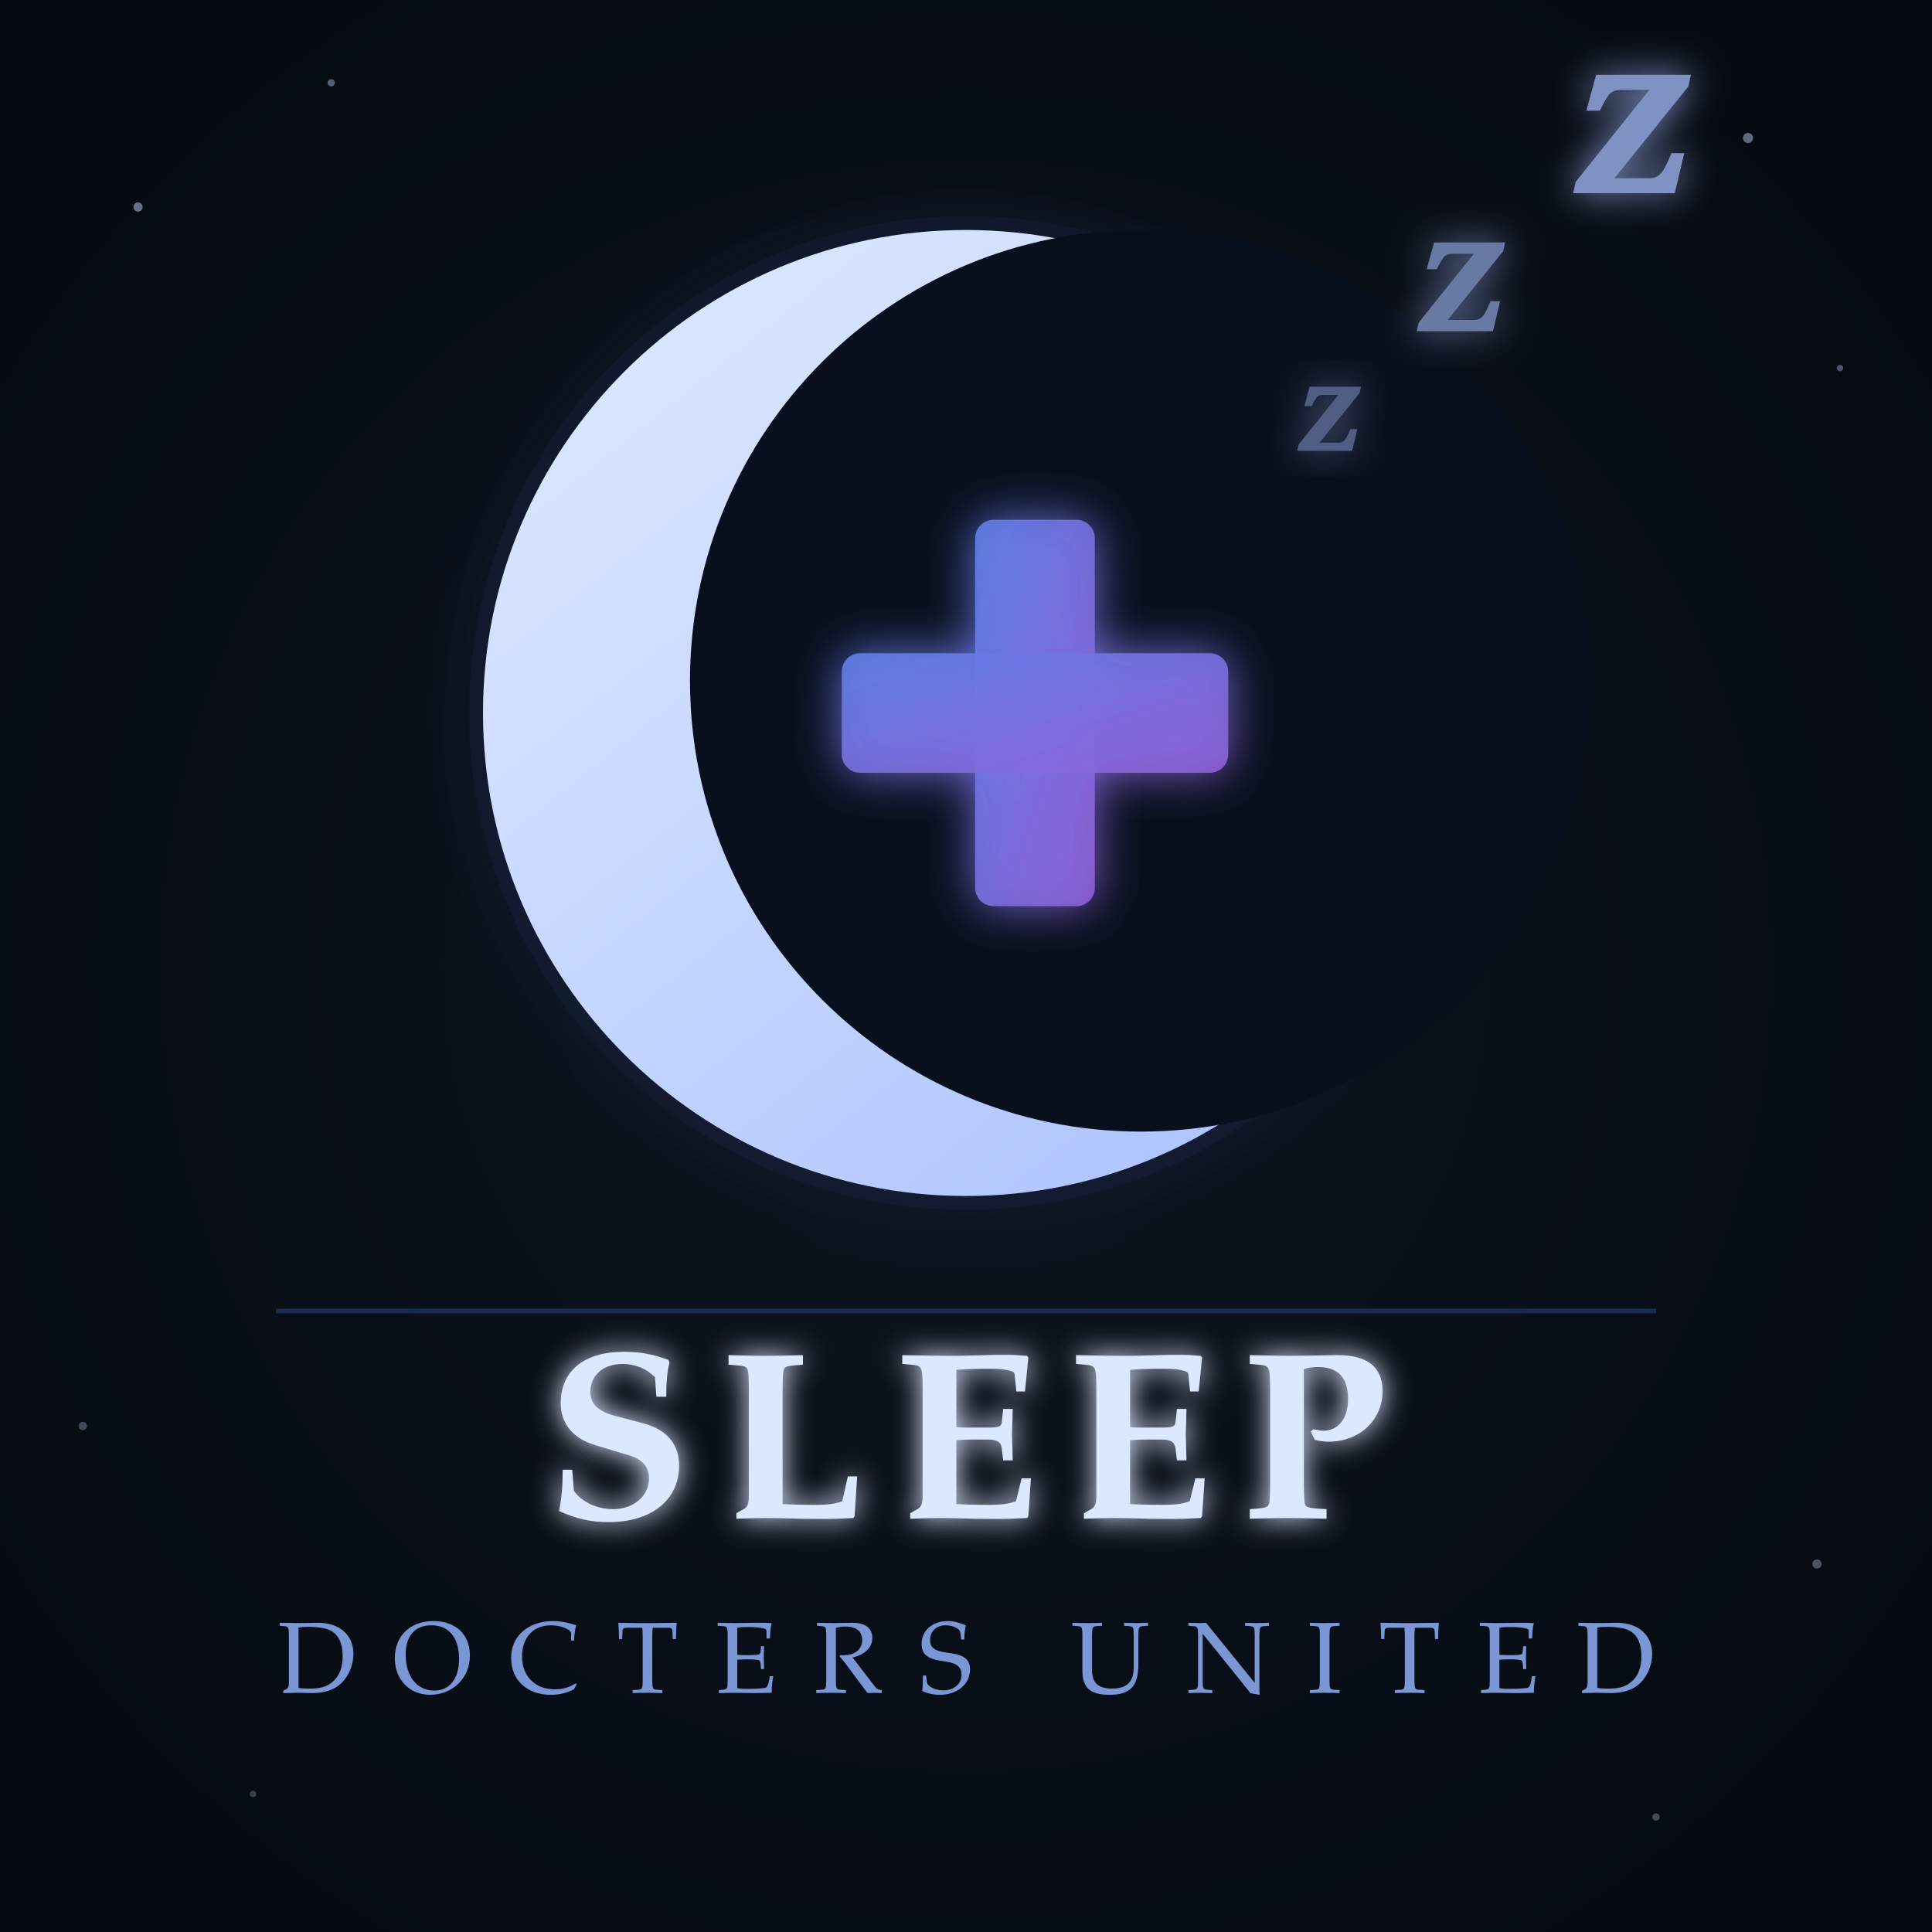
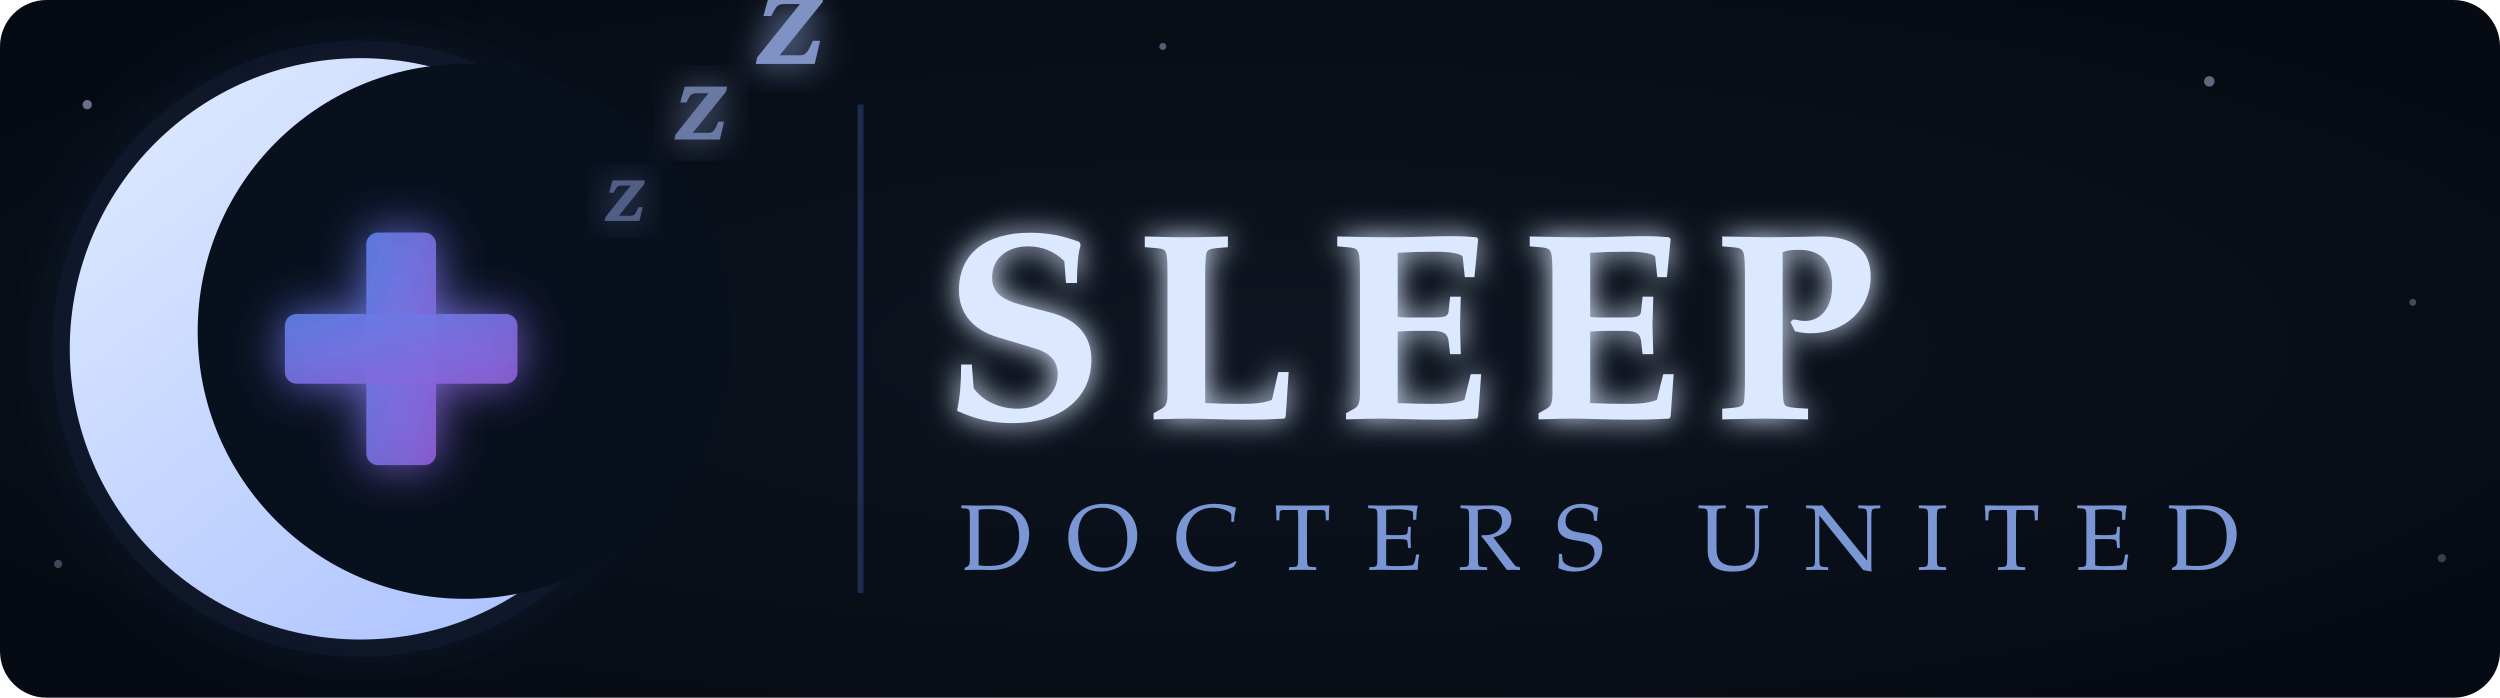
- <svg xmlns="http://www.w3.org/2000/svg" viewBox="0 0 420 420">
+ <svg xmlns="http://www.w3.org/2000/svg" viewBox="0 0 430 120">
  <defs>
-     <radialGradient id="bg" cx="50%" cy="50%" r="60%">
+     <radialGradient id="hbg" cx="50%" cy="50%" r="60%">
      <stop offset="0%" stop-color="#0e1520" />
      <stop offset="100%" stop-color="#060b13" />
    </radialGradient>
-     <linearGradient id="moonGrad" x1="20%" y1="0%" x2="100%" y2="100%">
+     <linearGradient id="hmoonGrad" x1="20%" y1="0%" x2="100%" y2="100%">
      <stop offset="0%" stop-color="#dce8ff" />
      <stop offset="100%" stop-color="#a8bfff" />
    </linearGradient>
-     <linearGradient id="crossGrad" x1="0%" y1="0%" x2="100%" y2="100%">
+     <linearGradient id="hcrossGrad" x1="0%" y1="0%" x2="100%" y2="100%">
      <stop offset="0%" stop-color="#6080e8" />
      <stop offset="100%" stop-color="#9060d8" />
    </linearGradient>
-     <filter id="moonGlow" x="-20%" y="-20%" width="140%" height="140%">
-       <feGaussianBlur stdDeviation="7" result="blur" />
+     <filter id="hmoonGlow" x="-20%" y="-20%" width="140%" height="140%">
+       <feGaussianBlur stdDeviation="5" result="blur" />
      <feMerge>
        <feMergeNode in="blur" />
        <feMergeNode in="SourceGraphic" />
      </feMerge>
    </filter>
-     <filter id="textGlow" x="-30%" y="-30%" width="160%" height="160%">
+     <filter id="htextGlow" x="-20%" y="-30%" width="140%" height="160%">
+       <feGaussianBlur stdDeviation="2.5" result="blur" />
+       <feMerge>
+         <feMergeNode in="blur" />
+         <feMergeNode in="SourceGraphic" />
+       </feMerge>
+     </filter>
+     <filter id="hzGlow" x="-40%" y="-40%" width="180%" height="180%">
      <feGaussianBlur stdDeviation="3" result="blur" />
      <feMerge>
        <feMergeNode in="blur" />
        <feMergeNode in="SourceGraphic" />
      </feMerge>
    </filter>
-     <filter id="zGlow" x="-40%" y="-40%" width="180%" height="180%">
+     <filter id="hcrossGlow" x="-40%" y="-40%" width="180%" height="180%">
      <feGaussianBlur stdDeviation="4" result="blur" />
      <feMerge>
        <feMergeNode in="blur" />
        <feMergeNode in="SourceGraphic" />
      </feMerge>
    </filter>
-     <filter id="crossGlow" x="-40%" y="-40%" width="180%" height="180%">
-       <feGaussianBlur stdDeviation="5" result="blur" />
-       <feMerge>
-         <feMergeNode in="blur" />
-         <feMergeNode in="SourceGraphic" />
-       </feMerge>
-     </filter>
-     <clipPath id="moonClip">
-       <circle cx="210" cy="155" r="105" />
+     <clipPath id="hmoonClip">
+       <circle cx="62" cy="60" r="50" />
    </clipPath>
  </defs>
-   <rect width="420" height="420" fill="url(#bg)" />
-   <circle cx="30" cy="45" r="1" fill="#c8daff" opacity="0.5" />
-   <circle cx="72" cy="18" r="0.8" fill="#c8daff" opacity="0.4" />
-   <circle cx="380" cy="30" r="1.1" fill="#c8daff" opacity="0.45" />
-   <circle cx="400" cy="80" r="0.7" fill="#c8daff" opacity="0.35" />
-   <circle cx="18" cy="310" r="0.9" fill="#c8daff" opacity="0.3" />
-   <circle cx="395" cy="340" r="1" fill="#c8daff" opacity="0.35" />
-   <circle cx="55" cy="390" r="0.7" fill="#c8daff" opacity="0.25" />
-   <circle cx="360" cy="395" r="0.8" fill="#c8daff" opacity="0.3" />
-   <circle cx="210" cy="155" r="108" fill="#1a2a50" opacity="0.35" filter="url(#moonGlow)" />
-   <circle cx="210" cy="155" r="105" fill="url(#moonGrad)" />
-   <circle cx="248" cy="148" r="98" fill="#080f1d" />
-   <g clip-path="url(#moonClip)">
-     <g transform="translate(225, 155)" filter="url(#crossGlow)">
-       <rect x="-13" y="-42" width="26" height="84" rx="4" fill="url(#crossGrad)" opacity="0.9" />
-       <rect x="-42" y="-13" width="84" height="26" rx="4" fill="url(#crossGrad)" opacity="0.9" />
+   <rect width="430" height="120" fill="url(#hbg)" rx="8" />
+   <circle cx="15" cy="18" r="0.8" fill="#c8daff" opacity="0.5" />
+   <circle cx="200" cy="8" r="0.6" fill="#c8daff" opacity="0.4" />
+   <circle cx="380" cy="14" r="0.9" fill="#c8daff" opacity="0.45" />
+   <circle cx="415" cy="52" r="0.6" fill="#c8daff" opacity="0.3" />
+   <circle cx="420" cy="96" r="0.7" fill="#c8daff" opacity="0.25" />
+   <circle cx="10" cy="97" r="0.7" fill="#c8daff" opacity="0.3" />
+   <circle cx="62" cy="60" r="53" fill="#1a2a50" opacity="0.35" filter="url(#hmoonGlow)" />
+   <circle cx="62" cy="60" r="50" fill="url(#hmoonGrad)" />
+   <circle cx="80" cy="57" r="46" fill="#080f1d" />
+   <g clip-path="url(#hmoonClip)">
+     <g transform="translate(69, 60)" filter="url(#hcrossGlow)">
+       <rect x="-6" y="-20" width="12" height="40" rx="2" fill="url(#hcrossGrad)" opacity="0.9" />
+       <rect x="-20" y="-6" width="40" height="12" rx="2" fill="url(#hcrossGrad)" opacity="0.9" />
    </g>
  </g>
-   <text x="282" y="98" font-family="Georgia, serif" font-style="italic" font-weight="bold" font-size="26" fill="#a8bfff" opacity="0.45" filter="url(#zGlow)">z</text>
-   <text x="308" y="72" font-family="Georgia, serif" font-style="italic" font-weight="bold" font-size="36" fill="#a8bfff" opacity="0.6" filter="url(#zGlow)">z</text>
-   <text x="342" y="42" font-family="Georgia, serif" font-style="italic" font-weight="bold" font-size="48" fill="#a8bfff" opacity="0.75" filter="url(#zGlow)">z</text>
-   <line x1="60" y1="285" x2="360" y2="285" stroke="#2a3e7a" stroke-width="1" opacity="0.6" />
-   <text x="210" y="330" font-family="Palatino Linotype, Palatino, Book Antiqua, serif" font-size="52" font-weight="700" letter-spacing="6" fill="#dce8ff" text-anchor="middle" filter="url(#textGlow)">SLEEP</text>
-   <text x="210" y="368" font-family="Palatino Linotype, Palatino, Book Antiqua, serif" font-size="22" font-weight="400" letter-spacing="8" fill="#7a96d4" text-anchor="middle">DOCTERS UNITED</text>
+   <text x="104" y="38" font-family="Georgia, serif" font-style="italic" font-weight="bold" font-size="13" fill="#a8bfff" opacity="0.45" filter="url(#hzGlow)">z</text>
+   <text x="116" y="24" font-family="Georgia, serif" font-style="italic" font-weight="bold" font-size="17" fill="#a8bfff" opacity="0.60" filter="url(#hzGlow)">z</text>
+   <text x="130" y="11" font-family="Georgia, serif" font-style="italic" font-weight="bold" font-size="22" fill="#a8bfff" opacity="0.75" filter="url(#hzGlow)">z</text>
+   <line x1="148" y1="18" x2="148" y2="102" stroke="#2a3e7a" stroke-width="1" opacity="0.6" />
+   <text x="162" y="72" font-family="Palatino Linotype, Palatino, Book Antiqua, serif" font-size="46" font-weight="700" letter-spacing="5" fill="#dce8ff" filter="url(#htextGlow)">SLEEP</text>
+   <text x="165" y="98" font-family="Palatino Linotype, Palatino, Book Antiqua, serif" font-size="16" font-weight="400" letter-spacing="6" fill="#7a96d4">DOCTERS UNITED</text>
</svg>
